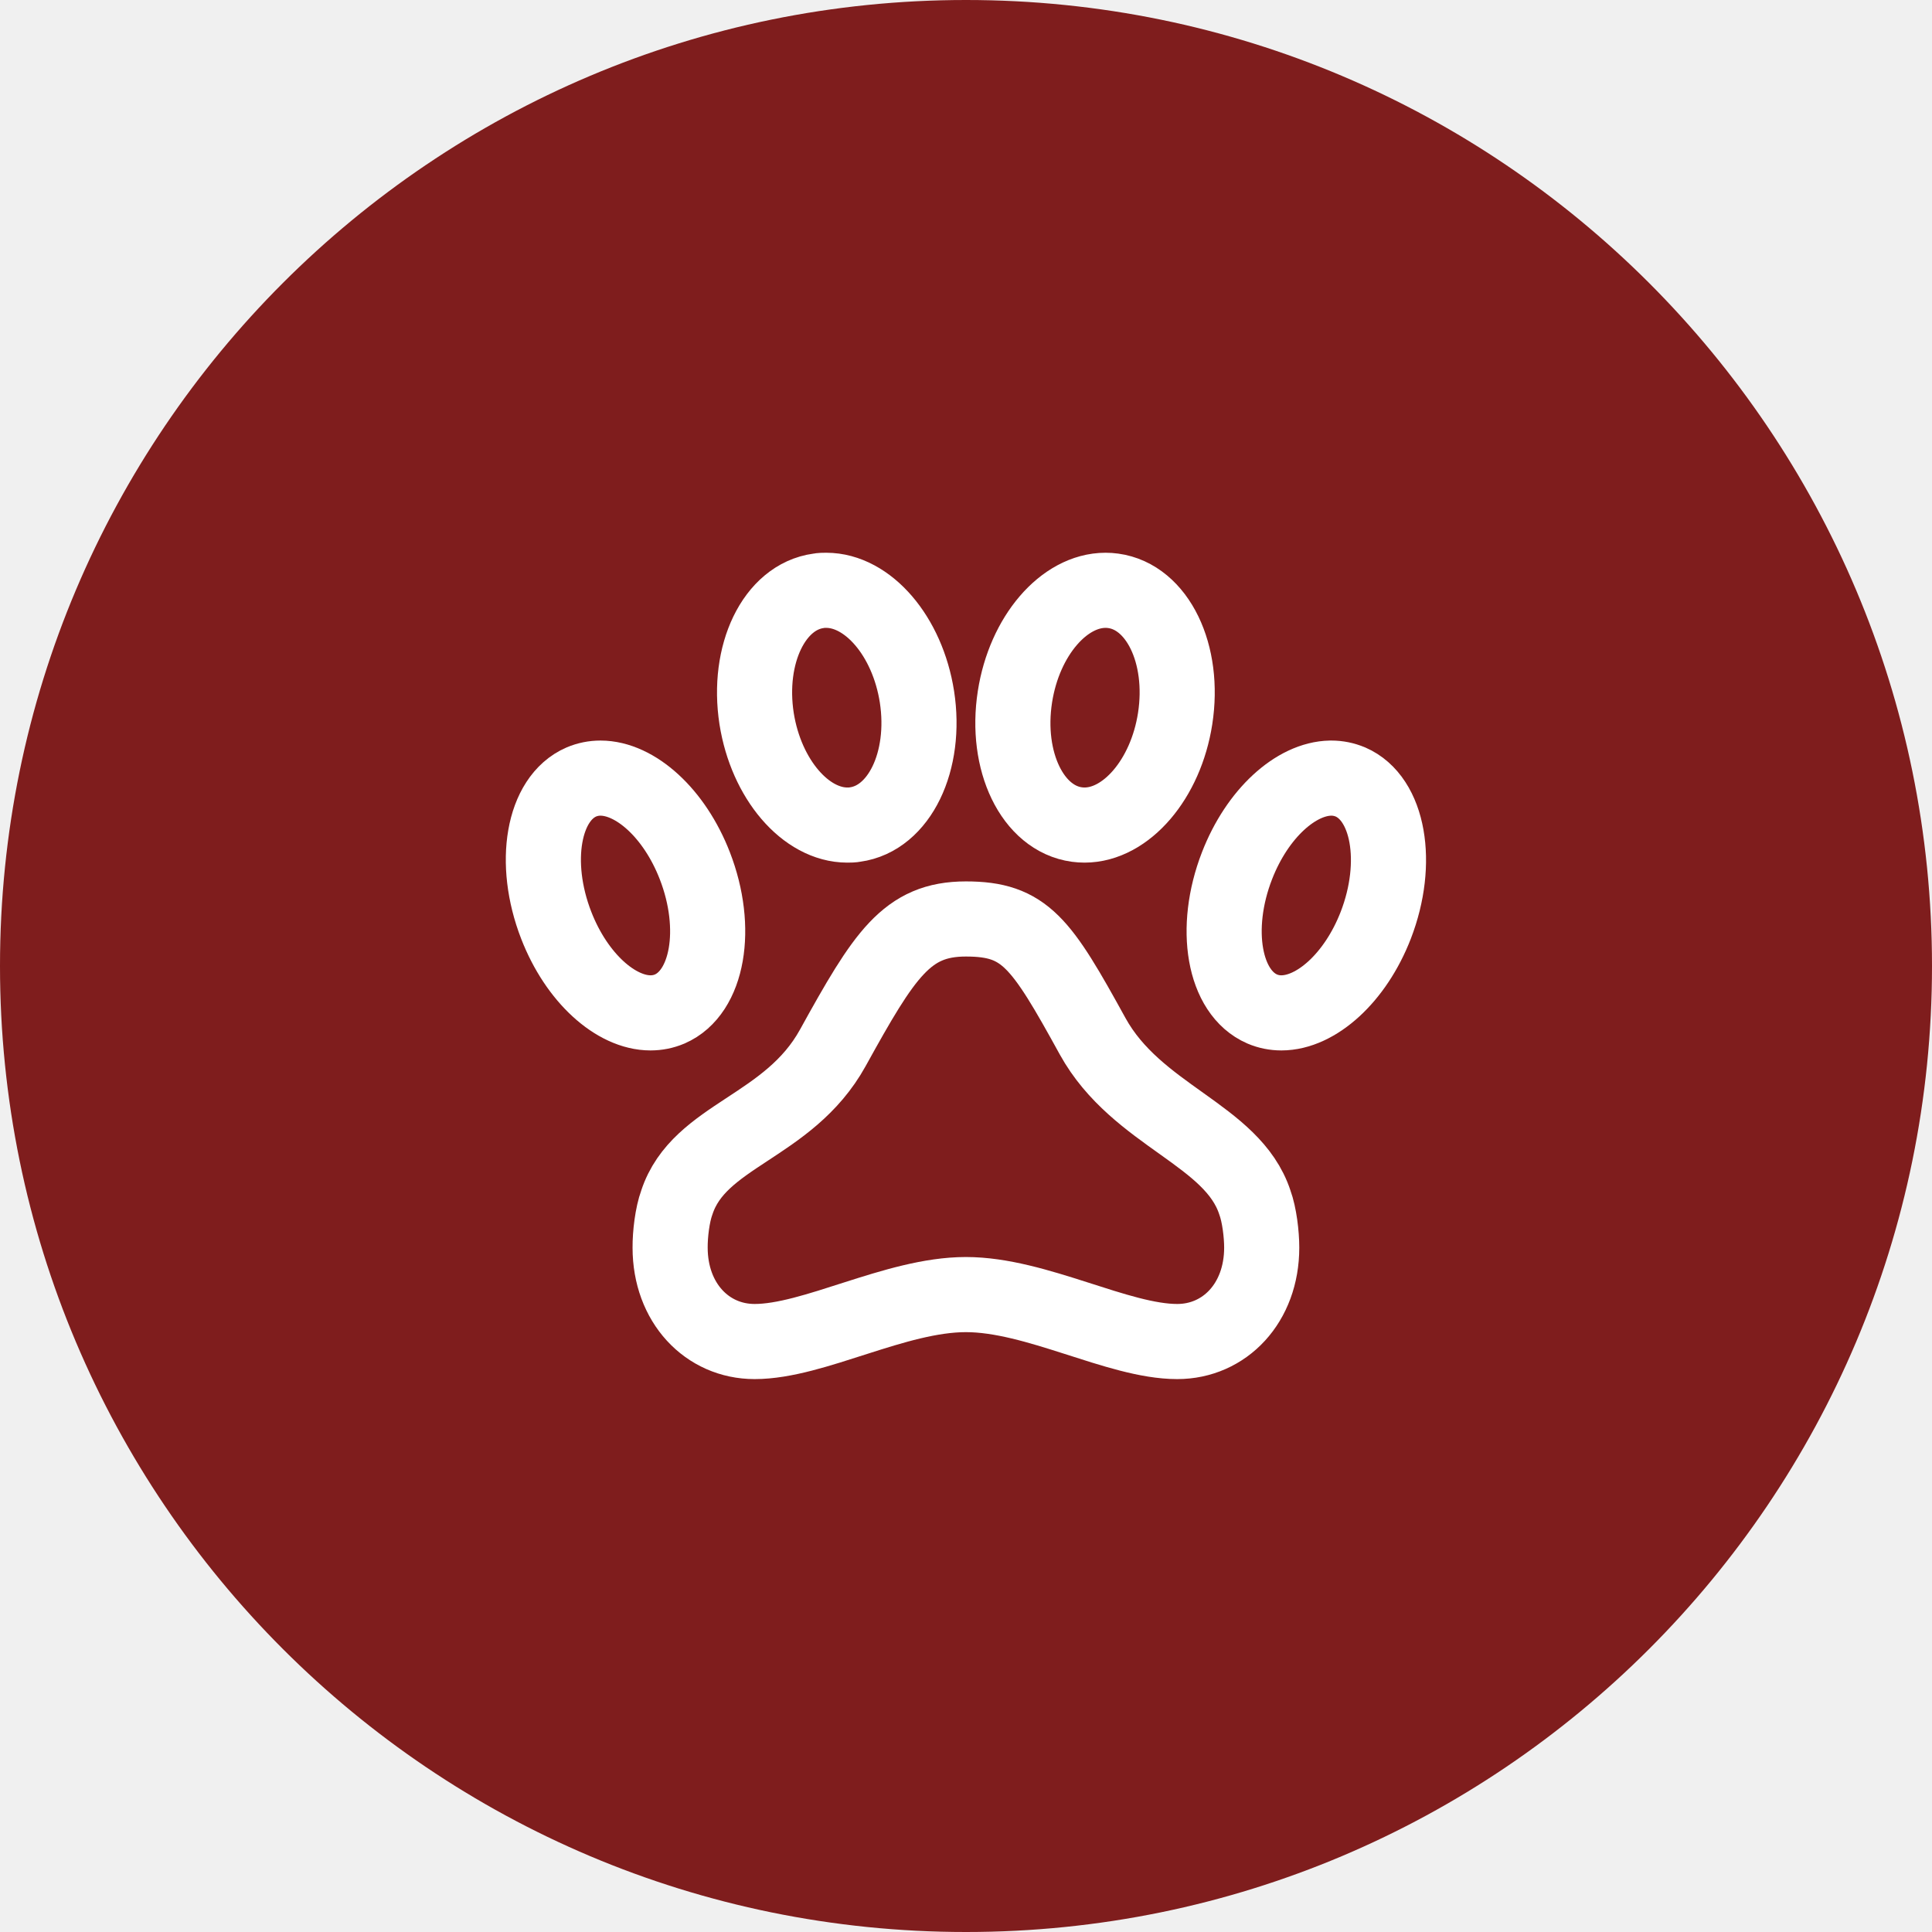
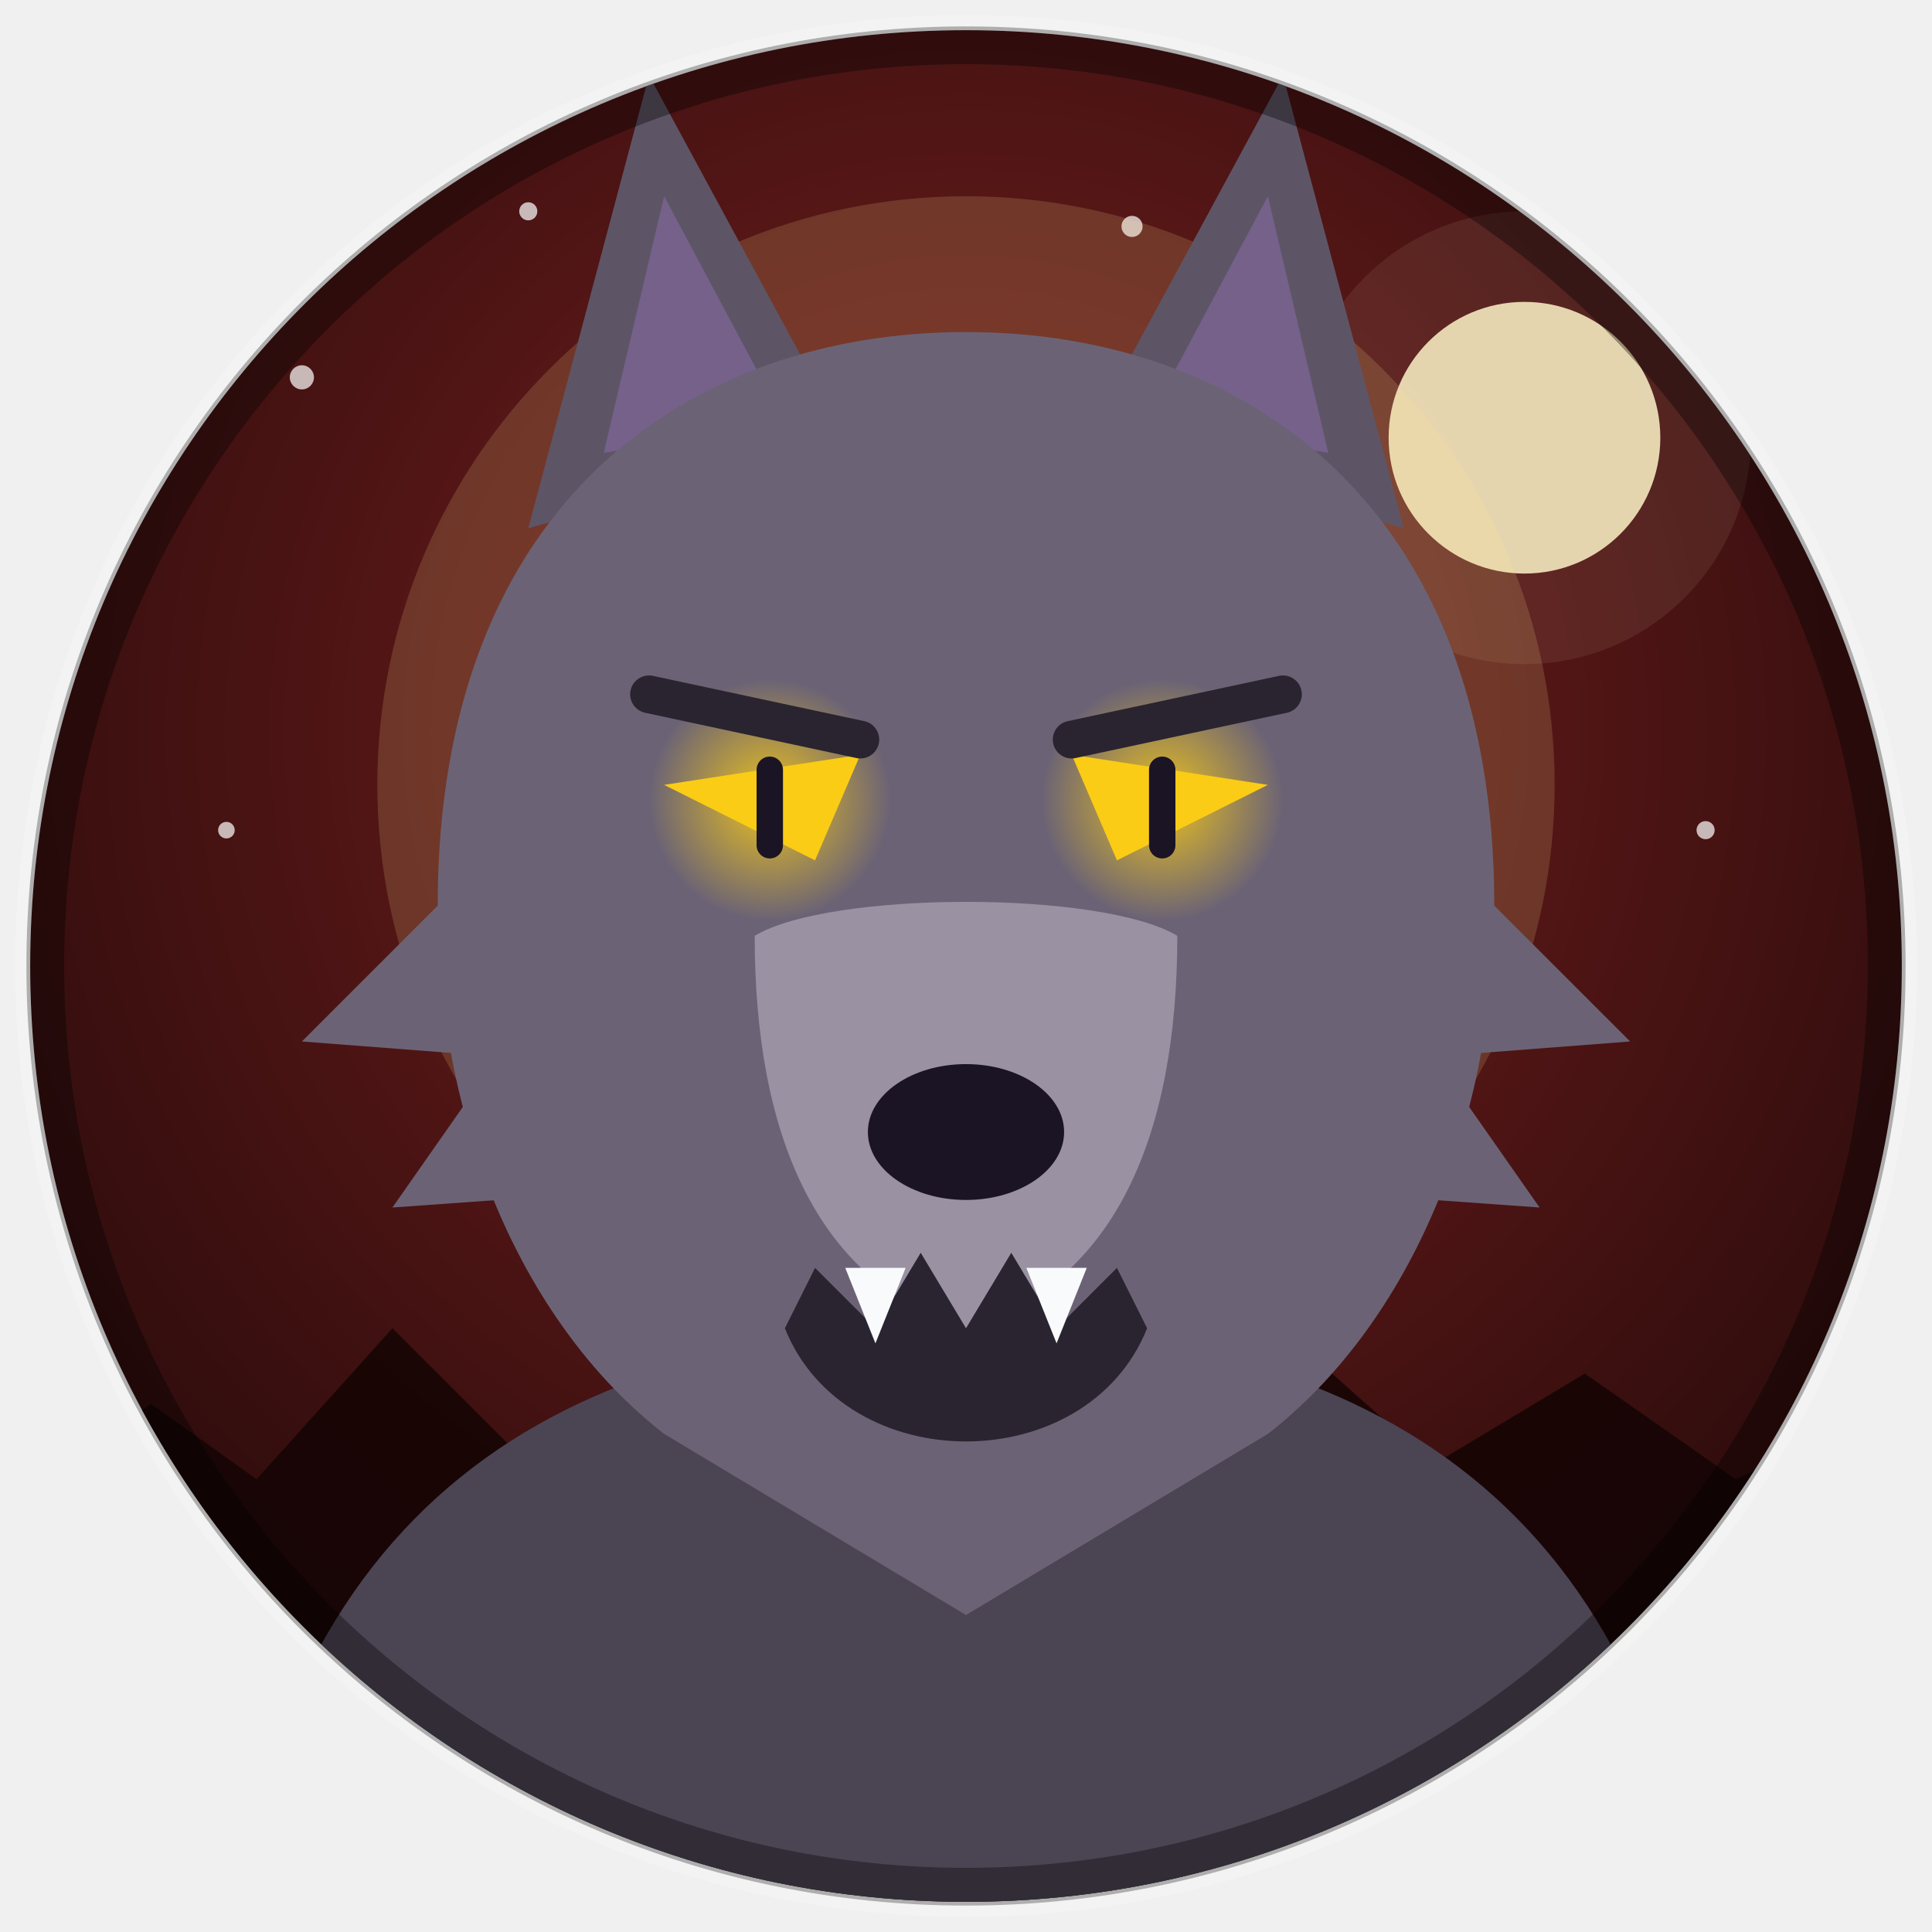
- <svg xmlns="http://www.w3.org/2000/svg" viewBox="0 0 96 96" role="img" aria-label="Lobo">
-   <circle cx="48" cy="48" r="48" fill="#7f1d1d" />
-   <g transform="translate(20 20) scale(2.333)" fill="none" stroke="#fff" stroke-width="1.6" stroke-linecap="round" stroke-linejoin="round">
-     <path d="M14.7 13.5c-1.1 -2 -1.441 -2.5 -2.7 -2.5c-1.259 0 -1.736 .755 -2.836 2.747c-.942 1.703 -2.846 1.845 -3.321 3.291c-.097 .265 -.145 .677 -.143 .962c0 1.176 .787 2 1.8 2c1.259 0 3 -1 4.5 -1s3.241 1 4.5 1c1.013 0 1.8 -.823 1.8 -2c0 -.285 -.049 -.697 -.146 -.962c-.475 -1.451 -2.512 -1.835 -3.454 -3.538" />
-     <path d="M20.188 8.082a1.039 1.039 0 0 0 -.406 -.082h-.015c-.735 .012 -1.56 .75 -1.993 1.866c-.519 1.335 -.28 2.7 .538 3.052c.129 .055 .267 .082 .406 .082c.739 0 1.575 -.742 2.011 -1.866c.516 -1.335 .273 -2.7 -.54 -3.052l-.001 0" />
-     <path d="M9.474 9c.055 0 .109 0 .163 -.011c.944 -.128 1.533 -1.346 1.32 -2.722c-.203 -1.297 -1.047 -2.267 -1.932 -2.267c-.055 0 -.109 0 -.163 .011c-.944 .128 -1.533 1.346 -1.32 2.722c.204 1.293 1.048 2.267 1.933 2.267" />
-     <path d="M16.456 6.733c.214 -1.376 -.375 -2.594 -1.32 -2.722a1.164 1.164 0 0 0 -.162 -.011c-.885 0 -1.728 .97 -1.93 2.267c-.214 1.376 .375 2.594 1.32 2.722c.054 .007 .108 .011 .162 .011c.885 0 1.73 -.974 1.93 -2.267" />
-     <path d="M5.69 12.918c.816 -.352 1.054 -1.719 .536 -3.052c-.436 -1.124 -1.271 -1.866 -2.009 -1.866c-.14 0 -.277 .027 -.407 .082c-.816 .352 -1.054 1.719 -.536 3.052c.436 1.124 1.271 1.866 2.009 1.866c.14 0 .277 -.027 .407 -.082" />
+ <svg xmlns="http://www.w3.org/2000/svg" viewBox="0 0 256 256" role="img" aria-label="Hombre lobo">
+   <defs>
+     <clipPath id="c">
+       <circle cx="128" cy="128" r="124" />
+     </clipPath>
+     <radialGradient id="bg" cx="50%" cy="38%" r="70%">
+       <stop offset="0" stop-color="#7a1f1f" />
+       <stop offset="1" stop-color="#1d0808" />
+     </radialGradient>
+     <radialGradient id="eye">
+       <stop offset="0" stop-color="#facc15" stop-opacity=".9" />
+       <stop offset="1" stop-color="#facc15" stop-opacity="0" />
+     </radialGradient>
+   </defs>
+   <g clip-path="url(#c)">
+     <rect width="256" height="256" fill="url(#bg)" />
+     <circle cx="202" cy="58" r="18" fill="#fdf3c7" opacity=".85" />
+     <circle cx="202" cy="58" r="30" fill="#fdf3c7" opacity=".08" />
+     <g fill="#fff" opacity=".7">
+       <circle cx="40" cy="50" r="1.6" />
+       <circle cx="70" cy="28" r="1.2" />
+       <circle cx="150" cy="30" r="1.4" />
+       <circle cx="226" cy="110" r="1.2" />
+       <circle cx="30" cy="110" r="1.1" />
+     </g>
+     <path d="M0 200 L20 186 L34 196 L52 176 L70 194 L90 182 L110 196 L130 184 L150 198 L172 178 L190 194 L210 182 L230 196 L256 184 V256 H0Z" fill="#140404" opacity=".85" />
+     <circle cx="128" cy="104" r="78" fill="#fde68a" opacity=".16" />
+     <path d="M30 262 C36 200 74 176 128 176 C182 176 220 200 226 262Z" fill="#4b4453" />
+     <path d="M70 70 L86 10 L112 58Z" fill="#5d5566" />
+     <path d="M186 70 L170 10 L144 58Z" fill="#5d5566" />
+     <path d="M80 60 L88 26 L104 56Z" fill="#c084fc" opacity=".25" />
+     <path d="M176 60 L168 26 L152 56Z" fill="#c084fc" opacity=".25" />
+     <path d="M58 120 C58 66 92 44 128 44 C164 44 198 66 198 120 C198 150 186 176 168 190 L128 214 L88 190 C70 176 58 150 58 120Z" fill="#6b6375" />
+     <path d="M58 120 L40 138 L66 140 L52 160 L80 158Z M198 120 L216 138 L190 140 L204 160 L176 158Z" fill="#6b6375" />
+     <path d="M100 124 C100 150 108 170 128 176 C148 170 156 150 156 124 C146 118 110 118 100 124Z" fill="#9a91a3" />
+     <path d="M104 176 C112 196 144 196 152 176 L148 168 L140 176 L134 166 L128 176 L122 166 L116 176 L108 168Z" fill="#2a2430" />
+     <path d="M112 168 l4 10 l4 -10M136 168 l4 10 l4 -10" fill="#f8fafc" />
+     <ellipse cx="128" cy="150" rx="13" ry="9" fill="#1b1424" />
+     <circle cx="102" cy="106" r="16" fill="url(#eye)" />
+     <circle cx="154" cy="106" r="16" fill="url(#eye)" />
+     <path d="M88 104 L114 100 L108 114Z" fill="#facc15" />
+     <path d="M168 104 L142 100 L148 114Z" fill="#facc15" />
+     <path d="M102 102 v10M154 102 v10" stroke="#1b1424" stroke-width="3.5" stroke-linecap="round" />
+     <path d="M86 92 L114 98M170 92 L142 98" stroke="#2a2430" stroke-width="5" stroke-linecap="round" />
  </g>
+   <circle cx="128" cy="128" r="122" fill="none" stroke="#000" stroke-opacity=".35" stroke-width="5" />
+   <circle cx="128" cy="128" r="125" fill="none" stroke="#fff" stroke-opacity=".18" stroke-width="2" />
</svg>
